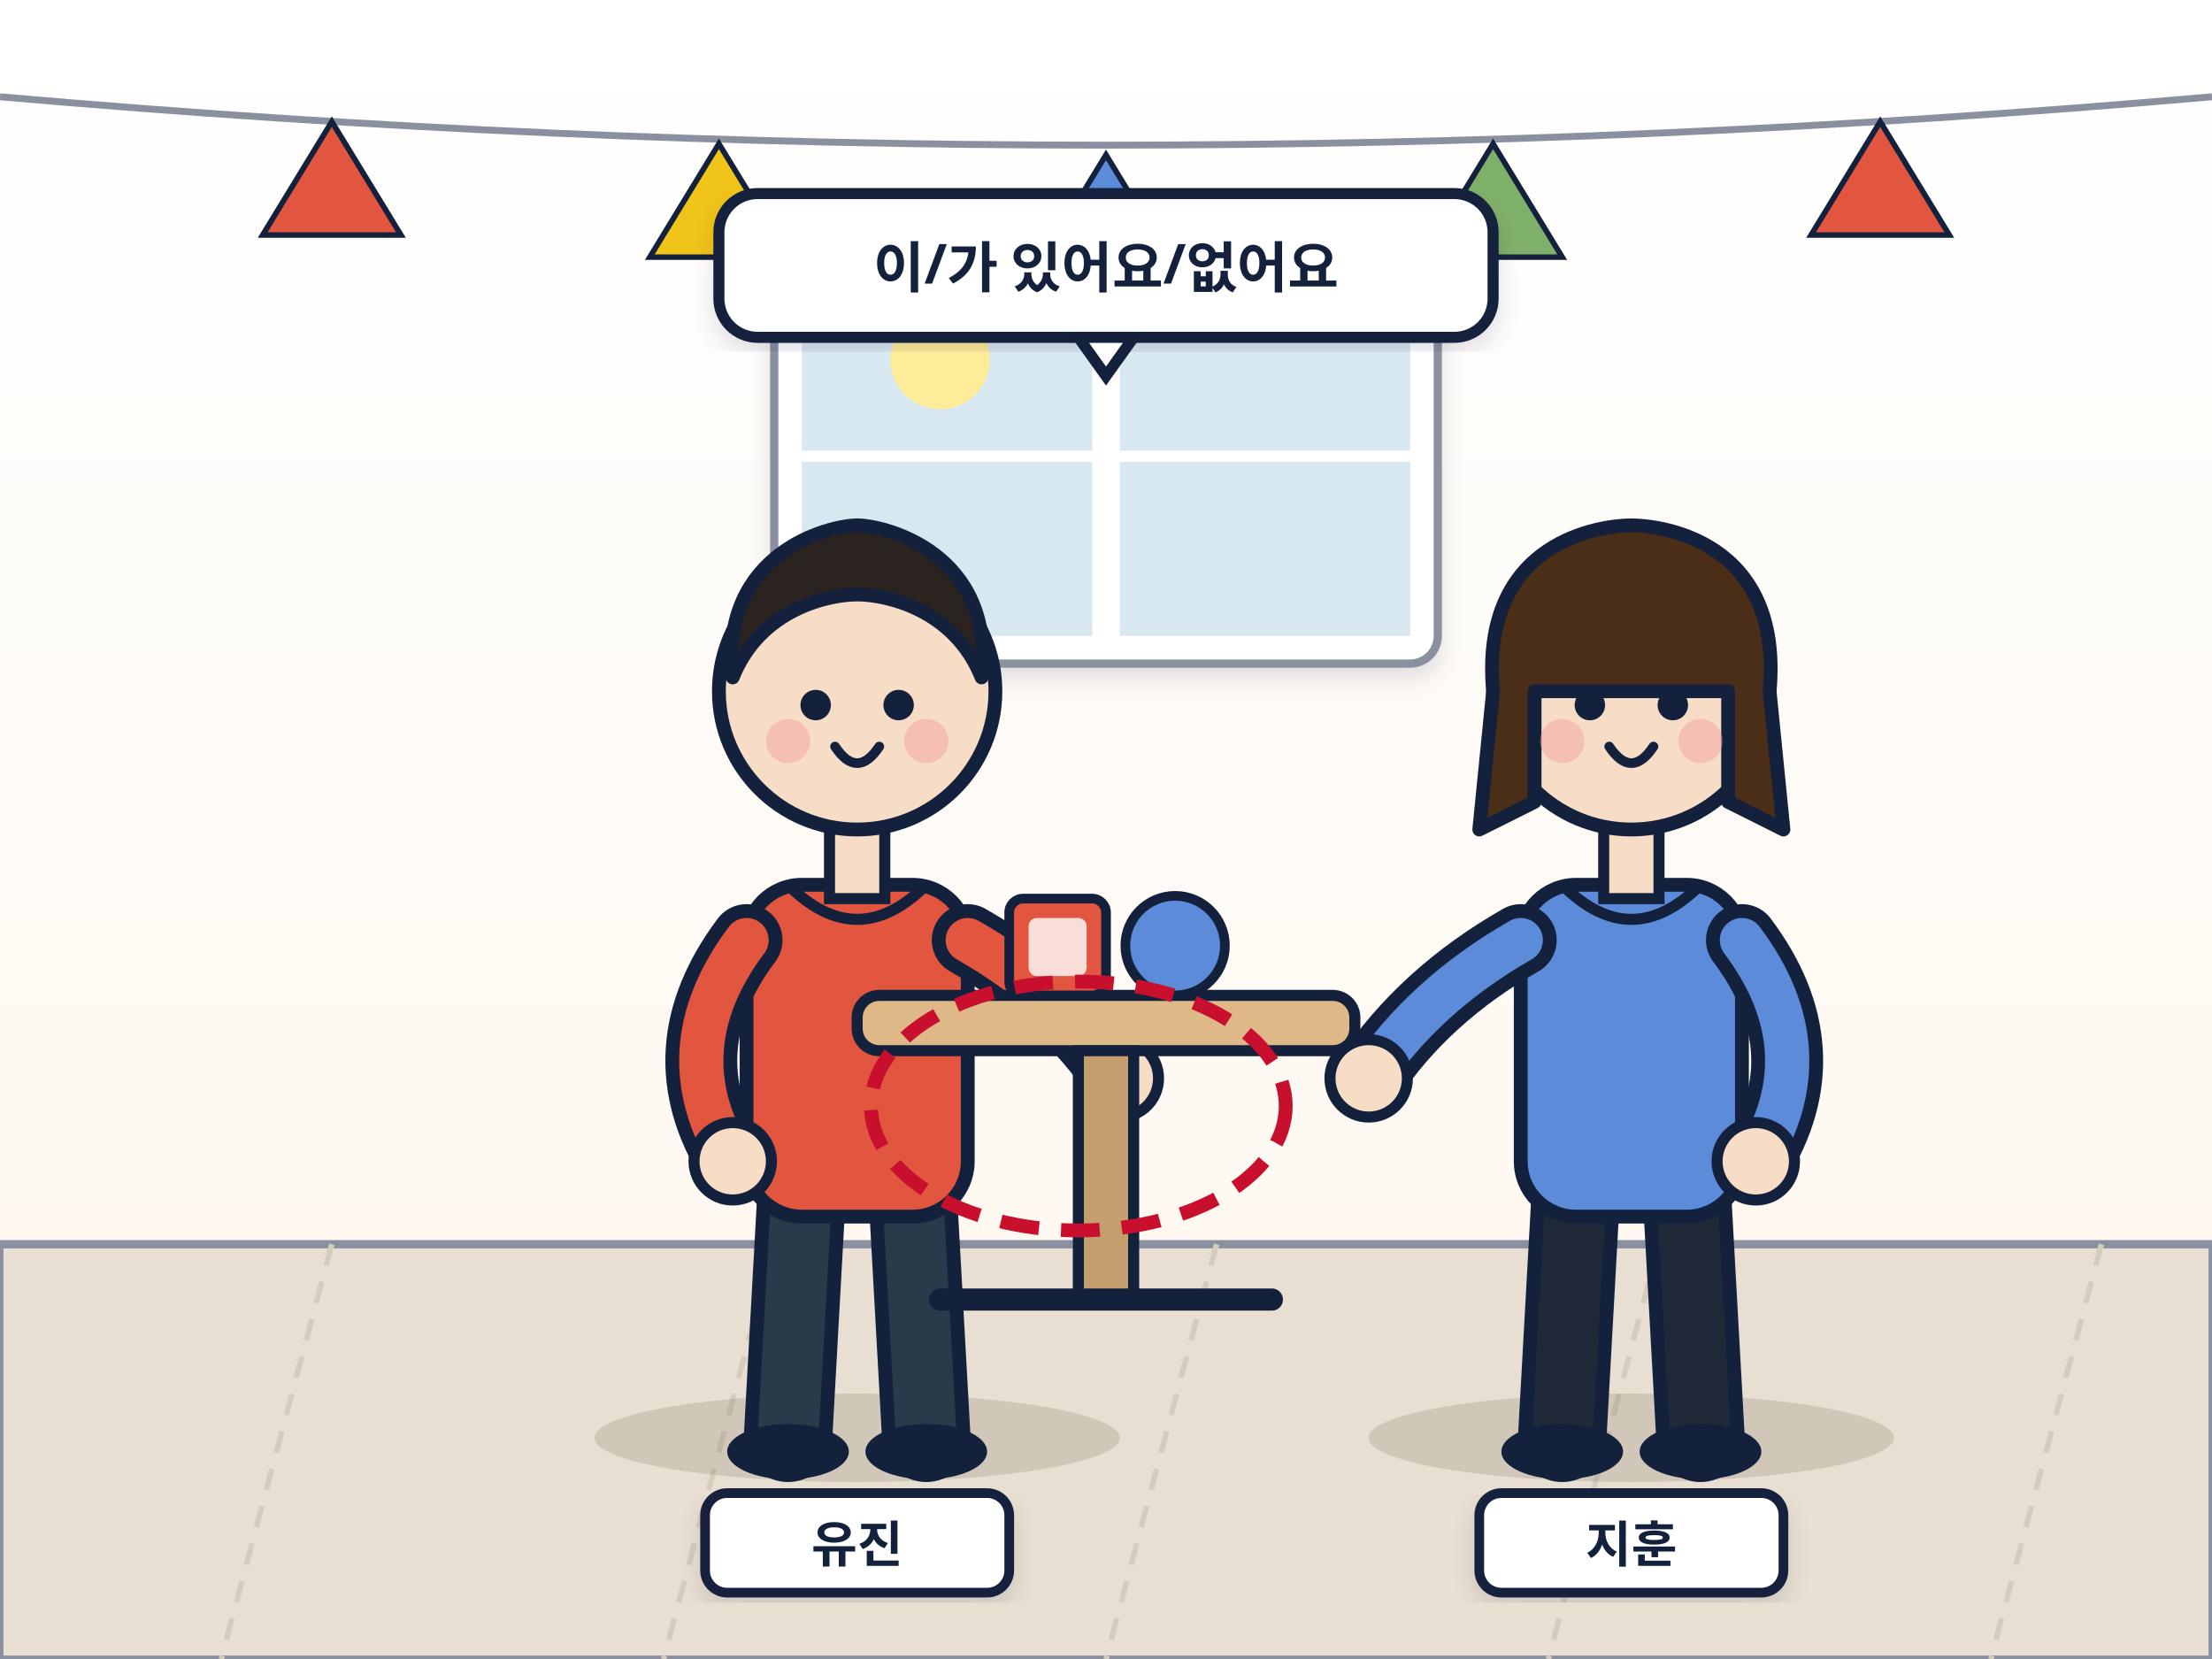
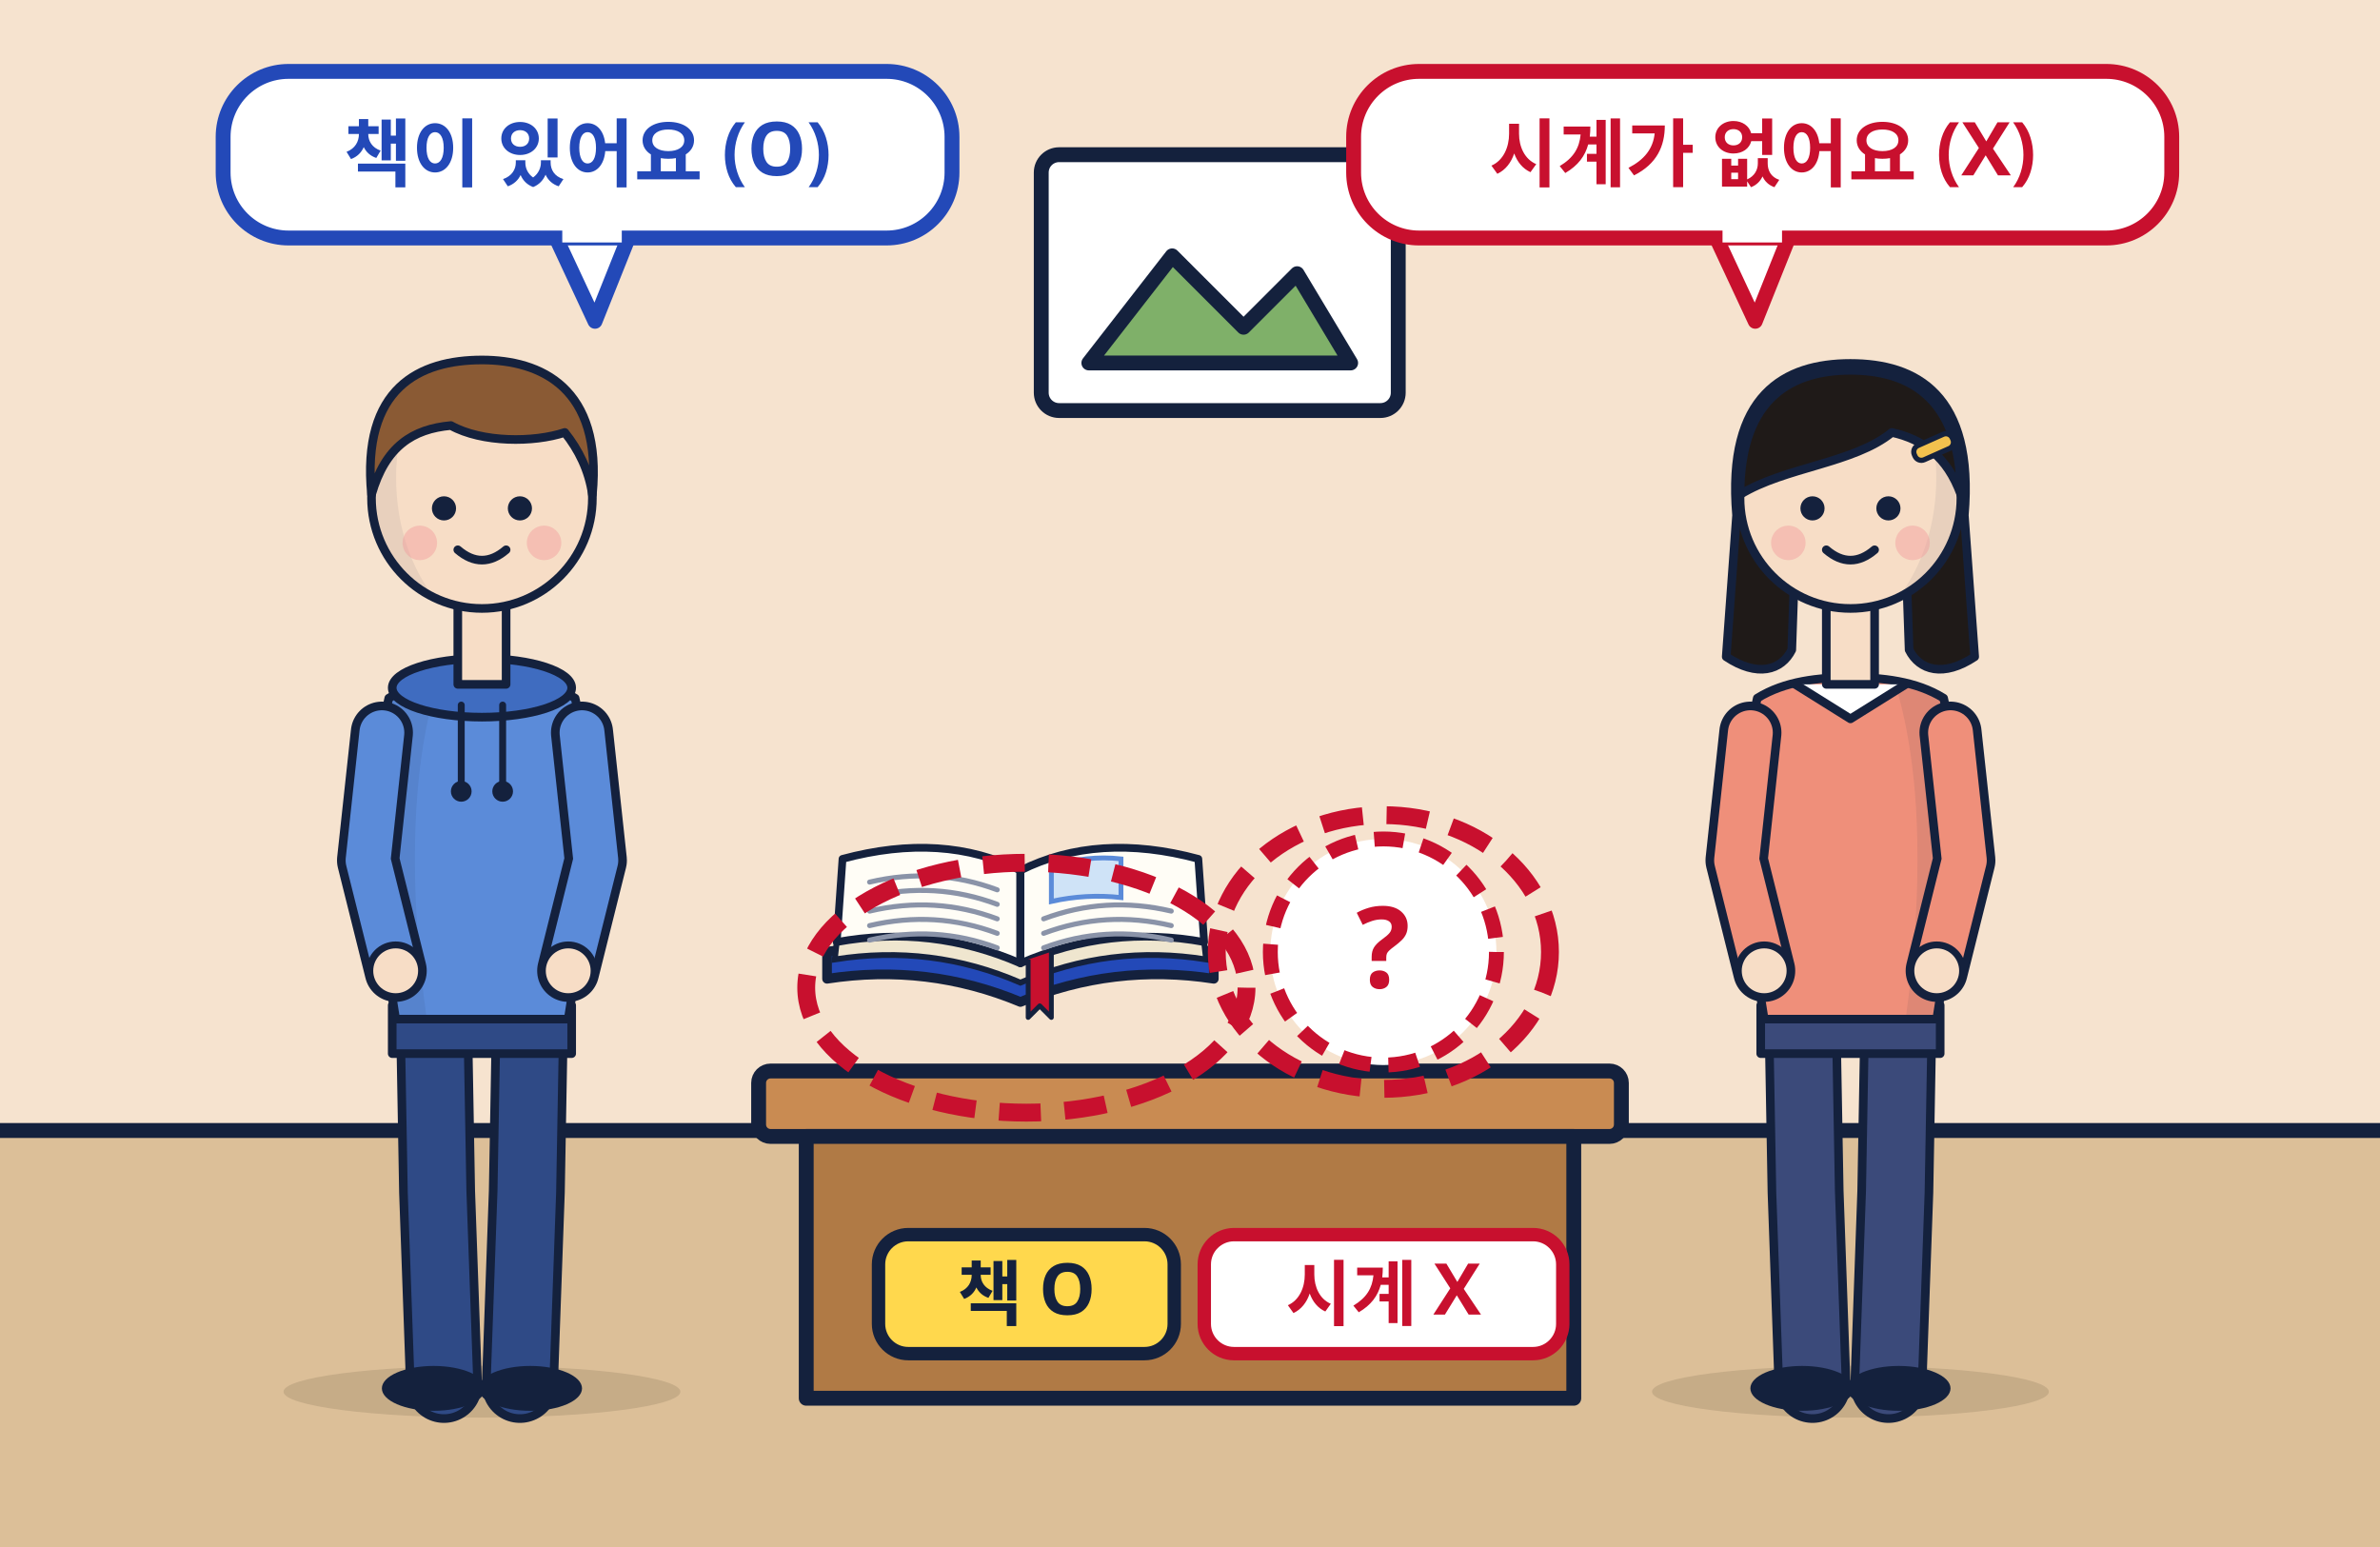
- <svg xmlns="http://www.w3.org/2000/svg" viewBox="0 0 800 600">
-   <defs>
-     <linearGradient id="bgGrad03" x1="0" y1="0" x2="0" y2="1">
-       <stop offset="0%" stop-color="#ffffff" />
-       <stop offset="100%" stop-color="#fdf6ec" />
-     </linearGradient>
-     <filter id="shadow03" x="-10%" y="-10%" width="120%" height="120%">
-       <feDropShadow dx="0" dy="4" stdDeviation="4" flood-color="#14213d" flood-opacity="0.12" />
-     </filter>
-   </defs>
-   <g class="bg" data-bg="studyroom">
-     <rect width="800" height="600" fill="url(#bgGrad03)" />
-     <path d="M0 450 L800 450 L800 600 L0 600 Z" fill="#e8dfd2" stroke="#8a90a0" stroke-width="2.5" />
-     <path d="M0 450 L800 450" stroke="#8a90a0" stroke-width="3" />
-     <path d="M120 450 L80 600 M280 450 L240 600 M440 450 L400 600 M600 450 L560 600 M760 450 L720 600" stroke="#d5ccbe" stroke-width="2" stroke-dasharray="8 6" />
-     <path d="M0 35 Q400 70 800 35" fill="none" stroke="#8a90a0" stroke-width="2.5" />
-     <polygon points="120,44 145,85 95,85" fill="#e2553f" stroke="#14213d" stroke-width="2" />
-     <polygon points="260,52 285,93 235,93" fill="#f0c419" stroke="#14213d" stroke-width="2" />
-     <polygon points="400,56 425,97 375,97" fill="#5b8bd9" stroke="#14213d" stroke-width="2" />
-     <polygon points="540,52 565,93 515,93" fill="#7fb069" stroke="#14213d" stroke-width="2" />
-     <polygon points="680,44 705,85 655,85" fill="#e2553f" stroke="#14213d" stroke-width="2" />
-     <rect x="280" y="90" width="240" height="150" rx="10" fill="#ffffff" stroke="#8a90a0" stroke-width="3" filter="url(#shadow03)" />
-     <rect x="290" y="100" width="105" height="130" fill="#d8e8f0" />
-     <rect x="405" y="100" width="105" height="130" fill="#d8e8f0" />
-     <path d="M290 165 H510 M400 100 V230" stroke="#ffffff" stroke-width="4" />
-     <circle cx="340" cy="130" r="18" fill="#ffec99" />
+ <svg xmlns="http://www.w3.org/2000/svg" viewBox="0 0 800 520">
+   <rect width="800" height="520" fill="#f6e3cf" />
+   <rect y="380" width="800" height="140" fill="#dcbf98" />
+   <path d="M0 380 H800" stroke="#14213d" stroke-width="5" stroke-linejoin="round" stroke-linecap="round" />
+   <rect x="350" y="52" width="120" height="86" rx="6" fill="#fff" stroke="#14213d" stroke-width="5" stroke-linejoin="round" stroke-linecap="round" />
+   <path d="M366 122 L394 86 L418 110 L436 92 L454 122 Z" fill="#7fb069" stroke="#14213d" stroke-width="5" stroke-linejoin="round" stroke-linecap="round" />
+   <ellipse cx="162.0" cy="467.8" rx="66.7" ry="8.7" fill="#3a3020" opacity="0.14" />
+   <g class="fig" transform="translate(75 92) scale(0.58)">
+     <g transform="translate(300 0) scale(-1 1)">
+       <path d="M122 420 L124 532 L128 644" fill="none" stroke="#14213d" stroke-width="44" stroke-linecap="round" stroke-linejoin="round" />
+       <path d="M122 420 L124 532 L128 644" fill="none" stroke="#2f4a86" stroke-width="34" stroke-linecap="round" stroke-linejoin="round" />
+       <ellipse cx="122" cy="646" rx="30" ry="13" fill="#14213d" />
+       <path d="M178 420 L176 532 L172 644" fill="none" stroke="#14213d" stroke-width="44" stroke-linecap="round" stroke-linejoin="round" />
+       <path d="M178 420 L176 532 L172 644" fill="none" stroke="#2f4a86" stroke-width="34" stroke-linecap="round" stroke-linejoin="round" />
+       <ellipse cx="178" cy="646" rx="30" ry="13" fill="#14213d" />
+       <path d="M98 424 H202 V452 H98 Z" fill="#2f4a86" stroke="#14213d" stroke-width="5" stroke-linejoin="round" />
+       <g transform="translate(150 236) scale(1) translate(-150 -236)" />
+       <g transform="translate(150 236) scale(1) translate(-150 -236)">
+         <path d="M96 246 C112 236 132 234 150 234 C168 234 188 236 204 246 C214 290 212 360 200 432 L100 432 C88 360 86 290 96 246 Z" fill="#5b8bd9" stroke="#14213d" stroke-width="5" stroke-linejoin="round" stroke-linecap="round" />
+         <path d="M176 238 C190 240 200 243 204 246 C214 290 212 360 200 432 L182 432 C192 360 192 290 176 238 Z" fill="#14213d" opacity="0.08" />
+         <ellipse cx="150" cy="240" rx="52" ry="17" fill="#3f6cc0" stroke="#14213d" stroke-width="5" stroke-linejoin="round" stroke-linecap="round" />
+         <g stroke="#14213d" stroke-width="4" stroke-linejoin="round" stroke-linecap="round">
+           <path d="M138 250 V296 M162 250 V296" />
+         </g>
+         <circle cx="138" cy="300" r="6" fill="#14213d" />
+         <circle cx="162" cy="300" r="6" fill="#14213d" />
+       </g>
+       <g transform="translate(150 236) scale(1) translate(-150 -236)">
+         <rect x="136" y="186" width="28" height="52" fill="#f7ddc6" stroke="#14213d" stroke-width="5" stroke-linejoin="round" stroke-linecap="round" />
+         <circle cx="150" cy="130" r="64" fill="#f7ddc6" stroke="#14213d" stroke-width="5" stroke-linejoin="round" stroke-linecap="round" />
+         <path d="M196 86 C222 120 214 172 176 190 C200 160 204 120 196 86 Z" fill="#14213d" opacity="0.07" />
+         <path d="M86 128 C80 66 116 50 150 50 C186 50 220 66 214 128 C206 100 190 90 168 88 C150 98 120 98 102 92 C94 102 88 114 86 128 Z" fill="#8a5a34" stroke="#14213d" stroke-width="5" stroke-linejoin="round" />
+         <circle cx="128" cy="136" r="7" fill="#14213d" />
+         <circle cx="172" cy="136" r="7" fill="#14213d" />
+         <circle cx="114" cy="156" r="10" fill="#f19c9c" opacity="0.45" />
+         <circle cx="186" cy="156" r="10" fill="#f19c9c" opacity="0.45" />
+         <path d="M136 160 Q150 172 164 160" fill="none" stroke="#14213d" stroke-width="5" stroke-linecap="round" />
+       </g>
+       <path d="M92 266 L84 340 L100 404" fill="none" stroke="#14213d" stroke-width="36" stroke-linecap="round" stroke-linejoin="round" />
+       <path d="M92 266 L84 340 L100 404" fill="none" stroke="#5b8bd9" stroke-width="26" stroke-linecap="round" stroke-linejoin="round" />
+       <circle cx="100" cy="404" r="15" fill="#f7ddc6" stroke="#14213d" stroke-width="4" />
+       <path d="M208 266 L216 340 L200 404" fill="none" stroke="#14213d" stroke-width="36" stroke-linecap="round" stroke-linejoin="round" />
+       <path d="M208 266 L216 340 L200 404" fill="none" stroke="#5b8bd9" stroke-width="26" stroke-linecap="round" stroke-linejoin="round" />
+       <circle cx="200" cy="404" r="15" fill="#f7ddc6" stroke="#14213d" stroke-width="4" />
+     </g>
  </g>
-   <ellipse cx="310" cy="520" rx="95" ry="16" fill="#3a3020" opacity="0.14" />
-   <ellipse cx="590" cy="520" rx="95" ry="16" fill="#3a3020" opacity="0.14" />
-   <g class="fig" transform="translate(220, 150)">
-     <path d="M70 280 L65 370" stroke="#14213d" stroke-width="32" stroke-linecap="round" />
-     <path d="M70 280 L65 370" stroke="#2b3a4a" stroke-width="22" stroke-linecap="round" />
-     <ellipse cx="65" cy="375" rx="22" ry="10" fill="#14213d" />
-     <path d="M110 280 L115 370" stroke="#14213d" stroke-width="32" stroke-linecap="round" />
-     <path d="M110 280 L115 370" stroke="#2b3a4a" stroke-width="22" stroke-linecap="round" />
-     <ellipse cx="115" cy="375" rx="22" ry="10" fill="#14213d" />
-     <rect x="50" y="170" width="80" height="120" rx="20" fill="#e2553f" stroke="#14213d" stroke-width="5" stroke-linejoin="round" />
-     <path d="M65 170 Q90 195 115 170" fill="none" stroke="#14213d" stroke-width="4" />
-     <path d="M50 190 Q20 230 45 270" fill="none" stroke="#14213d" stroke-width="26" stroke-linecap="round" />
-     <path d="M50 190 Q20 230 45 270" fill="none" stroke="#e2553f" stroke-width="16" stroke-linecap="round" />
-     <circle cx="45" cy="270" r="14" fill="#f7ddc6" stroke="#14213d" stroke-width="4" />
-     <path d="M130 190 Q165 210 185 240" fill="none" stroke="#14213d" stroke-width="26" stroke-linecap="round" />
-     <path d="M130 190 Q165 210 185 240" fill="none" stroke="#e2553f" stroke-width="16" stroke-linecap="round" />
-     <circle cx="185" cy="240" r="14" fill="#f7ddc6" stroke="#14213d" stroke-width="4" />
-     <rect x="80" y="145" width="20" height="30" fill="#f7ddc6" stroke="#14213d" stroke-width="4" />
-     <circle cx="90" cy="100" r="50" fill="#f7ddc6" stroke="#14213d" stroke-width="5" />
-     <path d="M45 95 C40 50 80 40 90 40 C100 40 140 50 135 95 C125 70 100 65 90 65 C80 65 55 70 45 95 Z" fill="#2a2320" stroke="#14213d" stroke-width="5" stroke-linejoin="round" />
-     <circle cx="75" cy="105" r="5.5" fill="#14213d" />
-     <circle cx="105" cy="105" r="5.5" fill="#14213d" />
-     <circle cx="65" cy="118" r="8" fill="#f19c9c" opacity="0.45" />
-     <circle cx="115" cy="118" r="8" fill="#f19c9c" opacity="0.45" />
-     <path d="M82 120 Q90 132 98 120" fill="none" stroke="#14213d" stroke-width="3.5" stroke-linecap="round" />
+   <ellipse cx="622.0" cy="467.8" rx="66.7" ry="8.7" fill="#3a3020" opacity="0.14" />
+   <g class="fig" transform="translate(535 92) scale(0.58)">
+     <path d="M122 420 L124 532 L128 644" fill="none" stroke="#14213d" stroke-width="44" stroke-linecap="round" stroke-linejoin="round" />
+     <path d="M122 420 L124 532 L128 644" fill="none" stroke="#3b4a7a" stroke-width="34" stroke-linecap="round" stroke-linejoin="round" />
+     <ellipse cx="122" cy="646" rx="30" ry="13" fill="#14213d" />
+     <path d="M178 420 L176 532 L172 644" fill="none" stroke="#14213d" stroke-width="44" stroke-linecap="round" stroke-linejoin="round" />
+     <path d="M178 420 L176 532 L172 644" fill="none" stroke="#3b4a7a" stroke-width="34" stroke-linecap="round" stroke-linejoin="round" />
+     <ellipse cx="178" cy="646" rx="30" ry="13" fill="#14213d" />
+     <path d="M98 424 H202 V452 H98 Z" fill="#3b4a7a" stroke="#14213d" stroke-width="5" stroke-linejoin="round" />
+     <g transform="translate(150 236) scale(1) translate(-150 -236)">
+       <path d="M84 140 C78 70 112 52 150 52 C188 52 222 70 216 140 L222 222 C204 234 190 230 184 218 L182 160 L118 160 L116 218 C110 230 96 234 78 222 Z" fill="#1f1a18" stroke="#14213d" stroke-width="5" stroke-linejoin="round" stroke-linecap="round" />
+     </g>
+     <g transform="translate(150 236) scale(1) translate(-150 -236)">
+       <path d="M96 246 C112 236 132 234 150 234 C168 234 188 236 204 246 C214 290 212 360 200 432 L100 432 C88 360 86 290 96 246 Z" fill="#ef8f7a" stroke="#14213d" stroke-width="5" stroke-linejoin="round" stroke-linecap="round" />
+       <path d="M176 238 C190 240 200 243 204 246 C214 290 212 360 200 432 L182 432 C192 360 192 290 176 238 Z" fill="#14213d" opacity="0.08" />
+       <path d="M118 238 L150 258 L182 238" fill="#fff" stroke="#14213d" stroke-width="5" stroke-linejoin="round" stroke-linecap="round" />
+     </g>
+     <g transform="translate(150 236) scale(1) translate(-150 -236)">
+       <rect x="136" y="186" width="28" height="52" fill="#f7ddc6" stroke="#14213d" stroke-width="5" stroke-linejoin="round" stroke-linecap="round" />
+       <circle cx="150" cy="130" r="64" fill="#f7ddc6" stroke="#14213d" stroke-width="5" stroke-linejoin="round" stroke-linecap="round" />
+       <path d="M196 86 C222 120 214 172 176 190 C200 160 204 120 196 86 Z" fill="#14213d" opacity="0.07" />
+       <path d="M86 128 C86 70 118 56 150 56 C182 56 214 70 214 128 C206 106 192 96 174 92 C152 110 112 112 86 128 Z" fill="#1f1a18" stroke="#14213d" stroke-width="5" stroke-linejoin="round" stroke-linecap="round" />
+       <rect x="186" y="96" width="24" height="9" rx="4" fill="#f2c14e" stroke="#14213d" stroke-width="3" stroke-linejoin="round" stroke-linecap="round" transform="rotate(-24 198 100)" />
+       <circle cx="128" cy="136" r="7" fill="#14213d" />
+       <circle cx="172" cy="136" r="7" fill="#14213d" />
+       <circle cx="114" cy="156" r="10" fill="#f19c9c" opacity="0.45" />
+       <circle cx="186" cy="156" r="10" fill="#f19c9c" opacity="0.45" />
+       <path d="M136 160 Q150 172 164 160" fill="none" stroke="#14213d" stroke-width="5" stroke-linecap="round" />
+     </g>
+     <path d="M92 266 L84 340 L100 404" fill="none" stroke="#14213d" stroke-width="36" stroke-linecap="round" stroke-linejoin="round" />
+     <path d="M92 266 L84 340 L100 404" fill="none" stroke="#ef8f7a" stroke-width="26" stroke-linecap="round" stroke-linejoin="round" />
+     <circle cx="100" cy="404" r="15" fill="#f7ddc6" stroke="#14213d" stroke-width="4" />
+     <path d="M208 266 L216 340 L200 404" fill="none" stroke="#14213d" stroke-width="36" stroke-linecap="round" stroke-linejoin="round" />
+     <path d="M208 266 L216 340 L200 404" fill="none" stroke="#ef8f7a" stroke-width="26" stroke-linecap="round" stroke-linejoin="round" />
+     <circle cx="200" cy="404" r="15" fill="#f7ddc6" stroke="#14213d" stroke-width="4" />
  </g>
-   <g class="fig" transform="translate(500, 150)">
-     <path d="M70 280 L65 370" stroke="#14213d" stroke-width="32" stroke-linecap="round" />
-     <path d="M70 280 L65 370" stroke="#1f2937" stroke-width="22" stroke-linecap="round" />
-     <ellipse cx="65" cy="375" rx="22" ry="10" fill="#14213d" />
-     <path d="M110 280 L115 370" stroke="#14213d" stroke-width="32" stroke-linecap="round" />
-     <path d="M110 280 L115 370" stroke="#1f2937" stroke-width="22" stroke-linecap="round" />
-     <ellipse cx="115" cy="375" rx="22" ry="10" fill="#14213d" />
-     <rect x="50" y="170" width="80" height="120" rx="20" fill="#5b8bd9" stroke="#14213d" stroke-width="5" stroke-linejoin="round" />
-     <path d="M65 170 Q90 195 115 170" fill="none" stroke="#14213d" stroke-width="4" />
-     <path d="M50 190 Q15 210 -5 240" fill="none" stroke="#14213d" stroke-width="26" stroke-linecap="round" />
-     <path d="M50 190 Q15 210 -5 240" fill="none" stroke="#5b8bd9" stroke-width="16" stroke-linecap="round" />
-     <circle cx="-5" cy="240" r="14" fill="#f7ddc6" stroke="#14213d" stroke-width="4" />
-     <path d="M130 190 Q160 230 135 270" fill="none" stroke="#14213d" stroke-width="26" stroke-linecap="round" />
-     <path d="M130 190 Q160 230 135 270" fill="none" stroke="#5b8bd9" stroke-width="16" stroke-linecap="round" />
-     <circle cx="135" cy="270" r="14" fill="#f7ddc6" stroke="#14213d" stroke-width="4" />
-     <rect x="80" y="145" width="20" height="30" fill="#f7ddc6" stroke="#14213d" stroke-width="4" />
-     <circle cx="90" cy="100" r="50" fill="#f7ddc6" stroke="#14213d" stroke-width="5" />
-     <path d="M40 100 C35 45 80 40 90 40 C100 40 145 45 140 100 L145 150 L125 140 L125 100 L55 100 L55 140 L35 150 Z" fill="#4a2e18" stroke="#14213d" stroke-width="5" stroke-linejoin="round" />
-     <circle cx="75" cy="105" r="5.5" fill="#14213d" />
-     <circle cx="105" cy="105" r="5.5" fill="#14213d" />
-     <circle cx="65" cy="118" r="8" fill="#f19c9c" opacity="0.45" />
-     <circle cx="115" cy="118" r="8" fill="#f19c9c" opacity="0.45" />
-     <path d="M82 120 Q90 132 98 120" fill="none" stroke="#14213d" stroke-width="3.5" stroke-linecap="round" />
+   <g>
+     <rect x="255" y="360" width="290" height="22" rx="4" fill="#c98b52" stroke="#14213d" stroke-width="5" stroke-linejoin="round" />
+     <rect x="271" y="382" width="258" height="88" fill="#b07a45" stroke="#14213d" stroke-width="5" stroke-linejoin="round" />
  </g>
-   <g class="props" transform="translate(350, 360)">
-     <rect x="-40" y="0" width="180" height="20" rx="8" fill="#deb887" stroke="#14213d" stroke-width="4" />
-     <rect x="40" y="20" width="20" height="90" fill="#c49e6c" stroke="#14213d" stroke-width="4" />
-     <path d="M-10 110 H110" stroke="#14213d" stroke-width="8" stroke-linecap="round" />
-     <rect x="15" y="-35" width="35" height="35" rx="5" fill="#e2553f" stroke="#14213d" stroke-width="3.5" />
-     <rect x="22" y="-28" width="21" height="21" rx="3" fill="#ffffff" opacity="0.8" />
-     <circle cx="75" cy="-18" r="18" fill="#5b8bd9" stroke="#14213d" stroke-width="3.5" />
+   <g transform="translate(265 225) scale(0.65)">
+     <g transform="translate(120 150) scale(1)">
+       <path d="M0 22 Q-48 2 -100 10 L-100 -4 Q-48 -12 0 8 Q48 -12 100 -4 L100 10 Q48 2 0 22 Z" fill="#2349b8" stroke="#14213d" stroke-width="5" stroke-linejoin="round" stroke-linecap="round" />
+       <path d="M0 12 Q-46 -8 -96 0 L-95 -9 Q-46 -18 0 2 Q46 -18 95 -9 L96 0 Q46 -8 0 12 Z" fill="#efe6cf" stroke="#14213d" stroke-width="3" />
+       <path d="M0 2 Q-46 -18 -95 -9 L-92 -52 Q-40 -66 0 -46 Z" fill="#fffdf6" stroke="#14213d" stroke-width="4" stroke-linejoin="round" />
+       <path d="M0 2 Q46 -18 95 -9 L92 -52 Q40 -66 0 -46 Z" fill="#fffdf6" stroke="#14213d" stroke-width="4" stroke-linejoin="round" />
+       <path d="M16 -48 Q34 -54 52 -52 L52 -32 Q34 -34 16 -30 Z" fill="#cfe3f7" stroke="#5b8bd9" stroke-width="2.5" />
+       <path d="M-12 -36 Q-44 -48 -78 -40" fill="none" stroke="#8a93a8" stroke-width="2.6" stroke-linecap="round" />
+       <path d="M-12 -28.5 Q-44 -40.5 -78 -32.5" fill="none" stroke="#8a93a8" stroke-width="2.6" stroke-linecap="round" />
+       <path d="M-12 -21 Q-44 -33 -78 -25" fill="none" stroke="#8a93a8" stroke-width="2.6" stroke-linecap="round" />
+       <path d="M12 -21 Q44 -33 78 -25" fill="none" stroke="#8a93a8" stroke-width="2.6" stroke-linecap="round" />
+       <path d="M-12 -13.5 Q-44 -25.5 -78 -17.5" fill="none" stroke="#8a93a8" stroke-width="2.6" stroke-linecap="round" />
+       <path d="M12 -13.5 Q44 -25.5 78 -17.5" fill="none" stroke="#8a93a8" stroke-width="2.6" stroke-linecap="round" />
+       <path d="M-12 -6 Q-44 -18 -78 -10" fill="none" stroke="#8a93a8" stroke-width="2.6" stroke-linecap="round" />
+       <path d="M12 -6 Q44 -18 78 -10" fill="none" stroke="#8a93a8" stroke-width="2.6" stroke-linecap="round" />
+       <path d="M0 -46 V2" stroke="#14213d" stroke-width="4" />
+       <path d="M4 0 V30 l6 -6 l6 6 V-4" fill="#c8102e" stroke="#14213d" stroke-width="2.5" stroke-linejoin="round" />
+     </g>
  </g>
-   <ellipse class="red" cx="390" cy="400" rx="75" ry="45" fill="none" stroke="#c8102e" stroke-width="5" stroke-dasharray="14 8" />
-   <g class="sg" transform="translate(400, 70)">
-     <rect x="-140" y="0" width="280" height="52" rx="14" fill="#ffffff" stroke="#14213d" stroke-width="4" filter="url(#shadow03)" />
-     <polygon points="-10,52 10,52 0,66" fill="#ffffff" stroke="#14213d" stroke-width="4" />
-     <path d="-8 52 H8" stroke="#ffffff" stroke-width="6" />
-     <text class="tx" x="0" y="34" font-size="20" font-weight="900" fill="#14213d" text-anchor="middle" font-family="'Noto Sans KR','Malgun Gothic','Apple SD Gothic Neo',sans-serif">이/가 있어요/없어요</text>
+   <g transform="translate(465 320)">
+     <circle cx="0" cy="0" r="38" fill="#fff" stroke="#c8102e" stroke-width="5" stroke-dasharray="10 6" />
+     <text x="0" y="12" font-size="38" font-weight="900" fill="#c8102e" text-anchor="middle" font-family="sans-serif">?</text>
+   </g>
+   <ellipse class="red" cx="345" cy="332" rx="74" ry="42" fill="none" stroke="#c8102e" stroke-width="6" stroke-dasharray="14 8" />
+   <ellipse class="red" cx="465" cy="320" rx="56" ry="46" fill="none" stroke="#c8102e" stroke-width="6" stroke-dasharray="14 8" />
+   <g class="sg">
+     <path d="M186 78 L200 108 L212 78" fill="#fff" stroke="#2349b8" stroke-width="5" stroke-linejoin="round" stroke-linecap="round" />
+     <rect x="75" y="24" width="245" height="56" rx="22" fill="#fff" stroke="#2349b8" stroke-width="5" stroke-linejoin="round" stroke-linecap="round" />
+     <path d="M189 78 H209" stroke="#fff" stroke-width="7" />
+     <text class="tx" x="197.5" y="60.75" font-size="25" font-weight="900" fill="#2349b8" text-anchor="middle" font-family="'Noto Sans KR','Malgun Gothic','Apple SD Gothic Neo',sans-serif">책이 있어요 (O)</text>
  </g>
  <g class="sg">
-     <rect x="255" y="540" width="110" height="36" rx="8" fill="#ffffff" stroke="#14213d" stroke-width="3.5" filter="url(#shadow03)" />
-     <text class="tx" x="310" y="565" font-size="18" font-weight="900" fill="#14213d" text-anchor="middle" font-family="'Noto Sans KR','Malgun Gothic','Apple SD Gothic Neo',sans-serif">유진</text>
+     <path d="M576 78 L590 108 L602 78" fill="#fff" stroke="#c8102e" stroke-width="5" stroke-linejoin="round" stroke-linecap="round" />
+     <rect x="455" y="24" width="275" height="56" rx="22" fill="#fff" stroke="#c8102e" stroke-width="5" stroke-linejoin="round" stroke-linecap="round" />
+     <path d="M579 78 H599" stroke="#fff" stroke-width="7" />
+     <text class="tx" x="592.5" y="60.75" font-size="25" font-weight="900" fill="#c8102e" text-anchor="middle" font-family="'Noto Sans KR','Malgun Gothic','Apple SD Gothic Neo',sans-serif">시계가 없어요 (X)</text>
  </g>
  <g class="sg">
-     <rect x="535" y="540" width="110" height="36" rx="8" fill="#ffffff" stroke="#14213d" stroke-width="3.5" filter="url(#shadow03)" />
-     <text class="tx" x="590" y="565" font-size="18" font-weight="900" fill="#14213d" text-anchor="middle" font-family="'Noto Sans KR','Malgun Gothic','Apple SD Gothic Neo',sans-serif">지훈</text>
+     <rect x="295.3" y="415.0" width="99.4" height="40" rx="10" fill="#ffd84d" stroke="#14213d" stroke-width="4.5" stroke-linejoin="round" stroke-linecap="round" />
+     <text class="tx" x="345" y="443.6" font-size="24" font-weight="900" fill="#14213d" text-anchor="middle" font-family="'Noto Sans KR','Malgun Gothic','Apple SD Gothic Neo',sans-serif">책 O</text>
+   </g>
+   <g class="sg">
+     <rect x="404.8" y="415.0" width="120.5" height="40" rx="10" fill="#fff" stroke="#c8102e" stroke-width="4.5" stroke-linejoin="round" stroke-linecap="round" />
+     <text class="tx" x="465" y="443.6" font-size="24" font-weight="900" fill="#c8102e" text-anchor="middle" font-family="'Noto Sans KR','Malgun Gothic','Apple SD Gothic Neo',sans-serif">시계 X</text>
  </g>
</svg>
